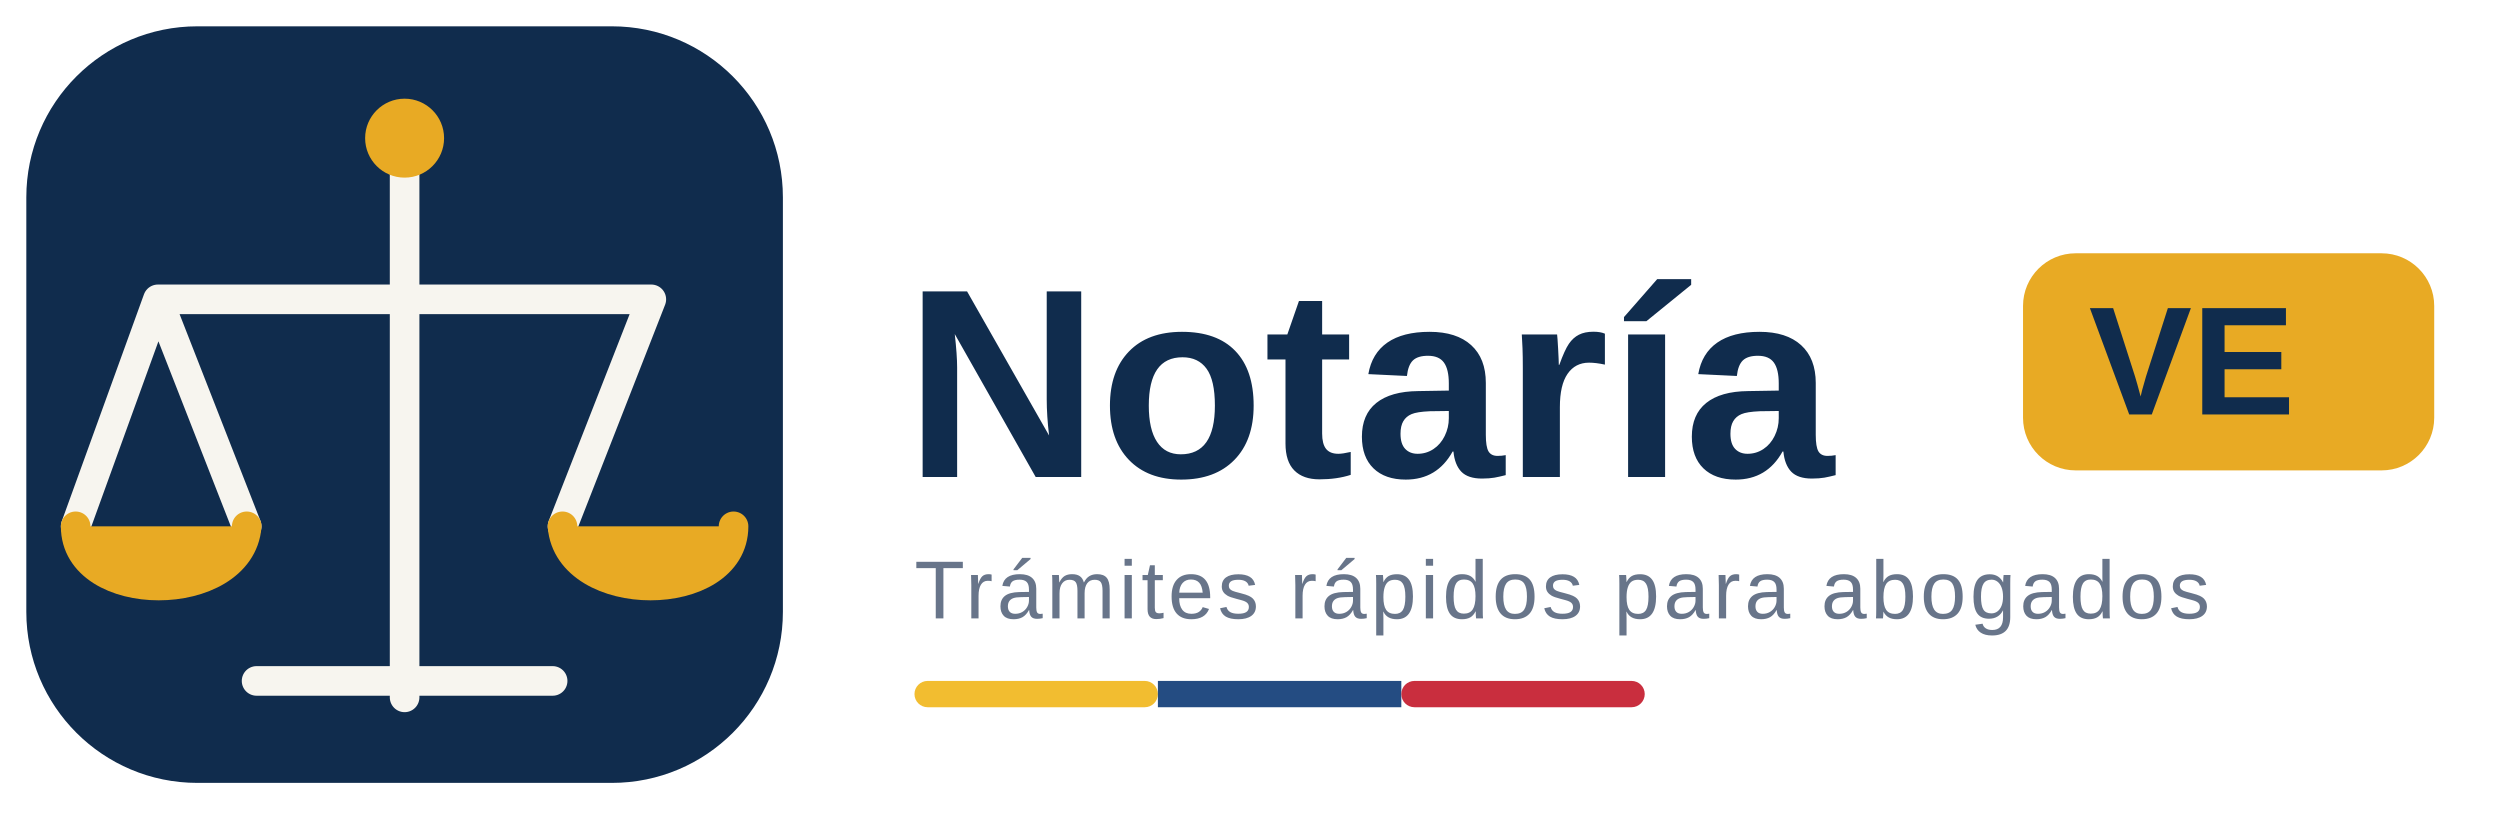
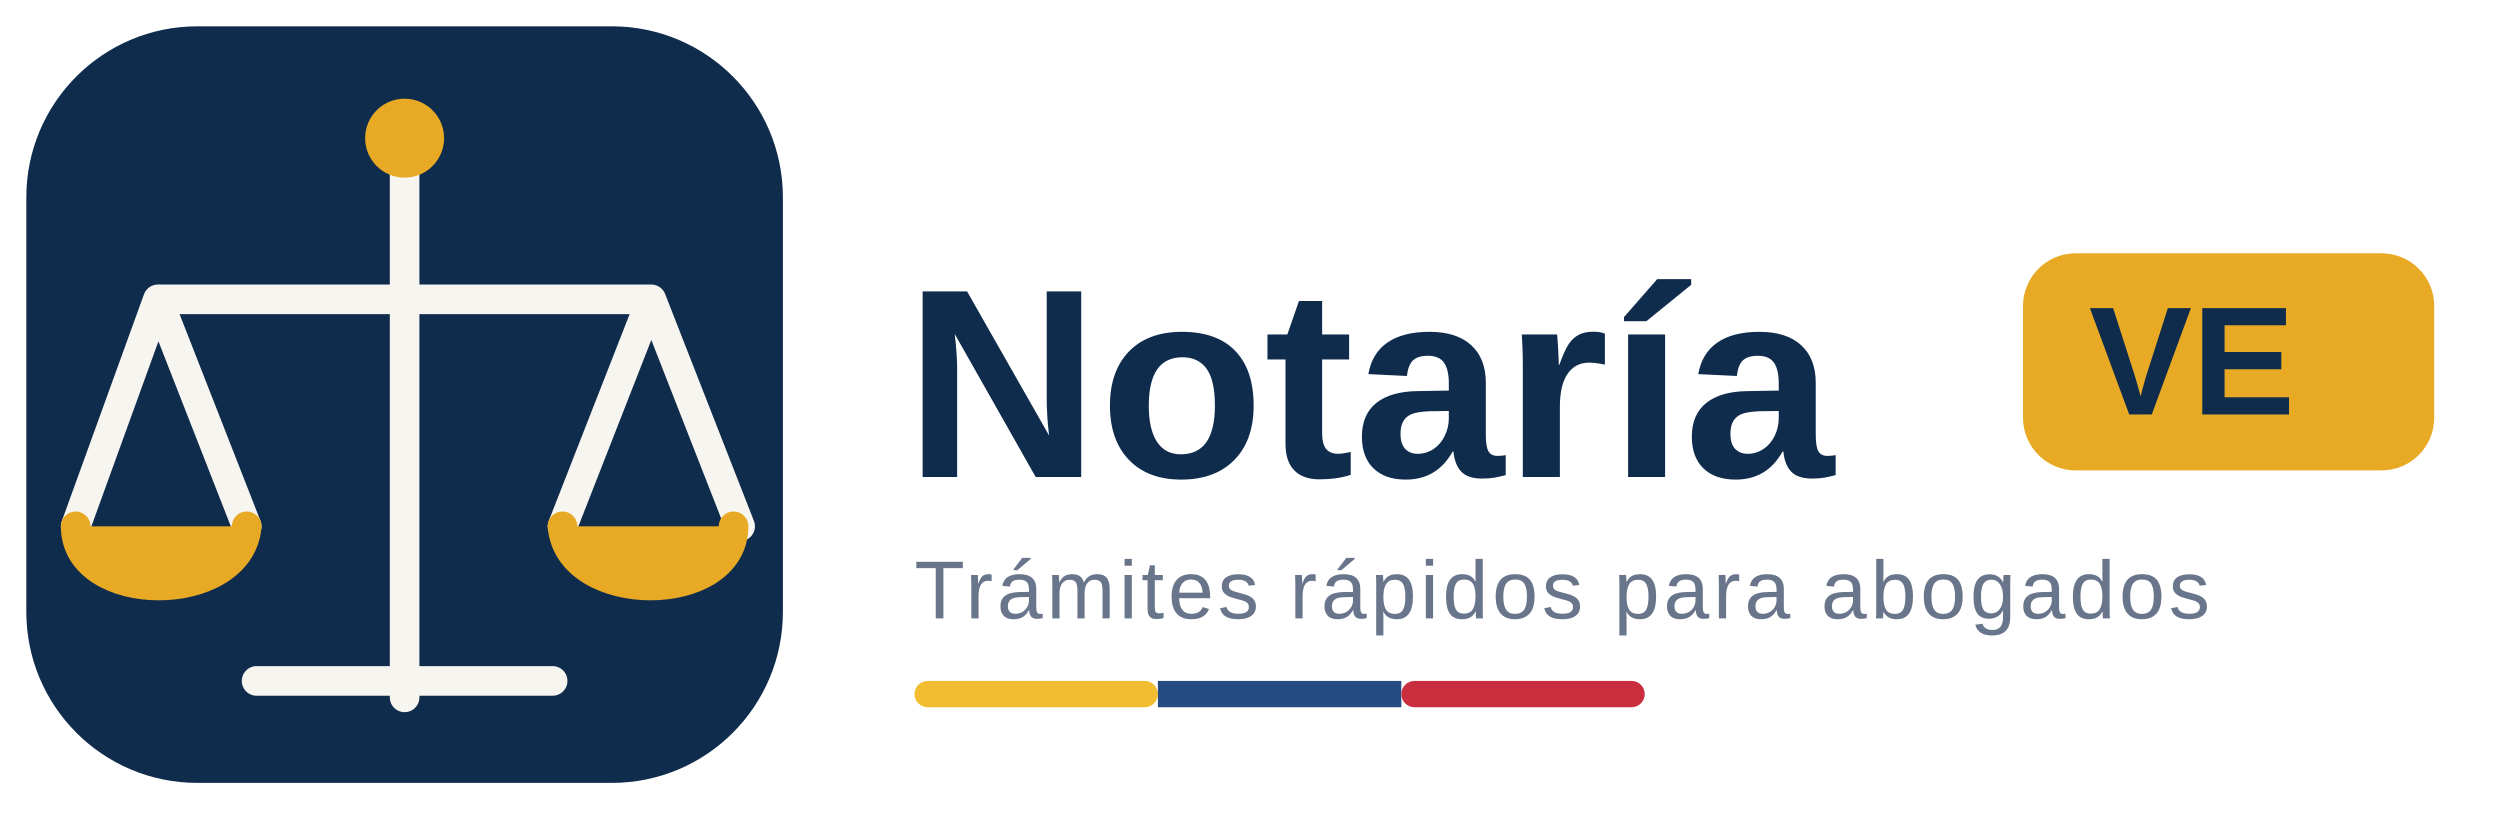
<svg xmlns="http://www.w3.org/2000/svg" viewBox="0 0 760 250" role="img" aria-label="Notaría VE, trámites rápidos para abogados">
  <rect x="8" y="8" width="230" height="230" rx="52" fill="#102c4d" />
  <g fill="none" stroke="#f7f5ef" stroke-width="9" stroke-linecap="round" stroke-linejoin="round">
-     <path d="M123 48v164M78 207h90M48 91h150M48 91 23 160M48 91l27 69M198 91l-27 69M198 91l-27 69" />
+     <path d="M123 48v164M78 207h90M48 91h150M48 91 23 160M48 91l27 69M198 91l-27 69M198 91l27 69" />
    <path d="M23 160c0 24 50 24 52 0M171 160c2 24 52 24 52 0" fill="#e8aa24" stroke="#e8aa24" />
  </g>
  <circle cx="123" cy="42" r="12" fill="#e8aa24" />
  <text x="275" y="145" font-family="Arial, Helvetica, sans-serif" font-size="82" font-weight="700" fill="#102c4d">Notaría</text>
  <rect x="615" y="77" width="125" height="66" rx="16" fill="#e8aa24" />
  <text x="635" y="126" font-family="Arial, Helvetica, sans-serif" font-size="47" font-weight="700" fill="#102c4d">VE</text>
  <text x="278" y="188" font-family="Arial, Helvetica, sans-serif" font-size="25" letter-spacing="1.2" fill="#68758a">Trámites rápidos para abogados</text>
  <rect x="278" y="207" width="74" height="8" rx="4" fill="#f2bd30" />
  <rect x="352" y="207" width="74" height="8" fill="#244c82" />
  <rect x="426" y="207" width="74" height="8" rx="4" fill="#c92e3e" />
</svg>
